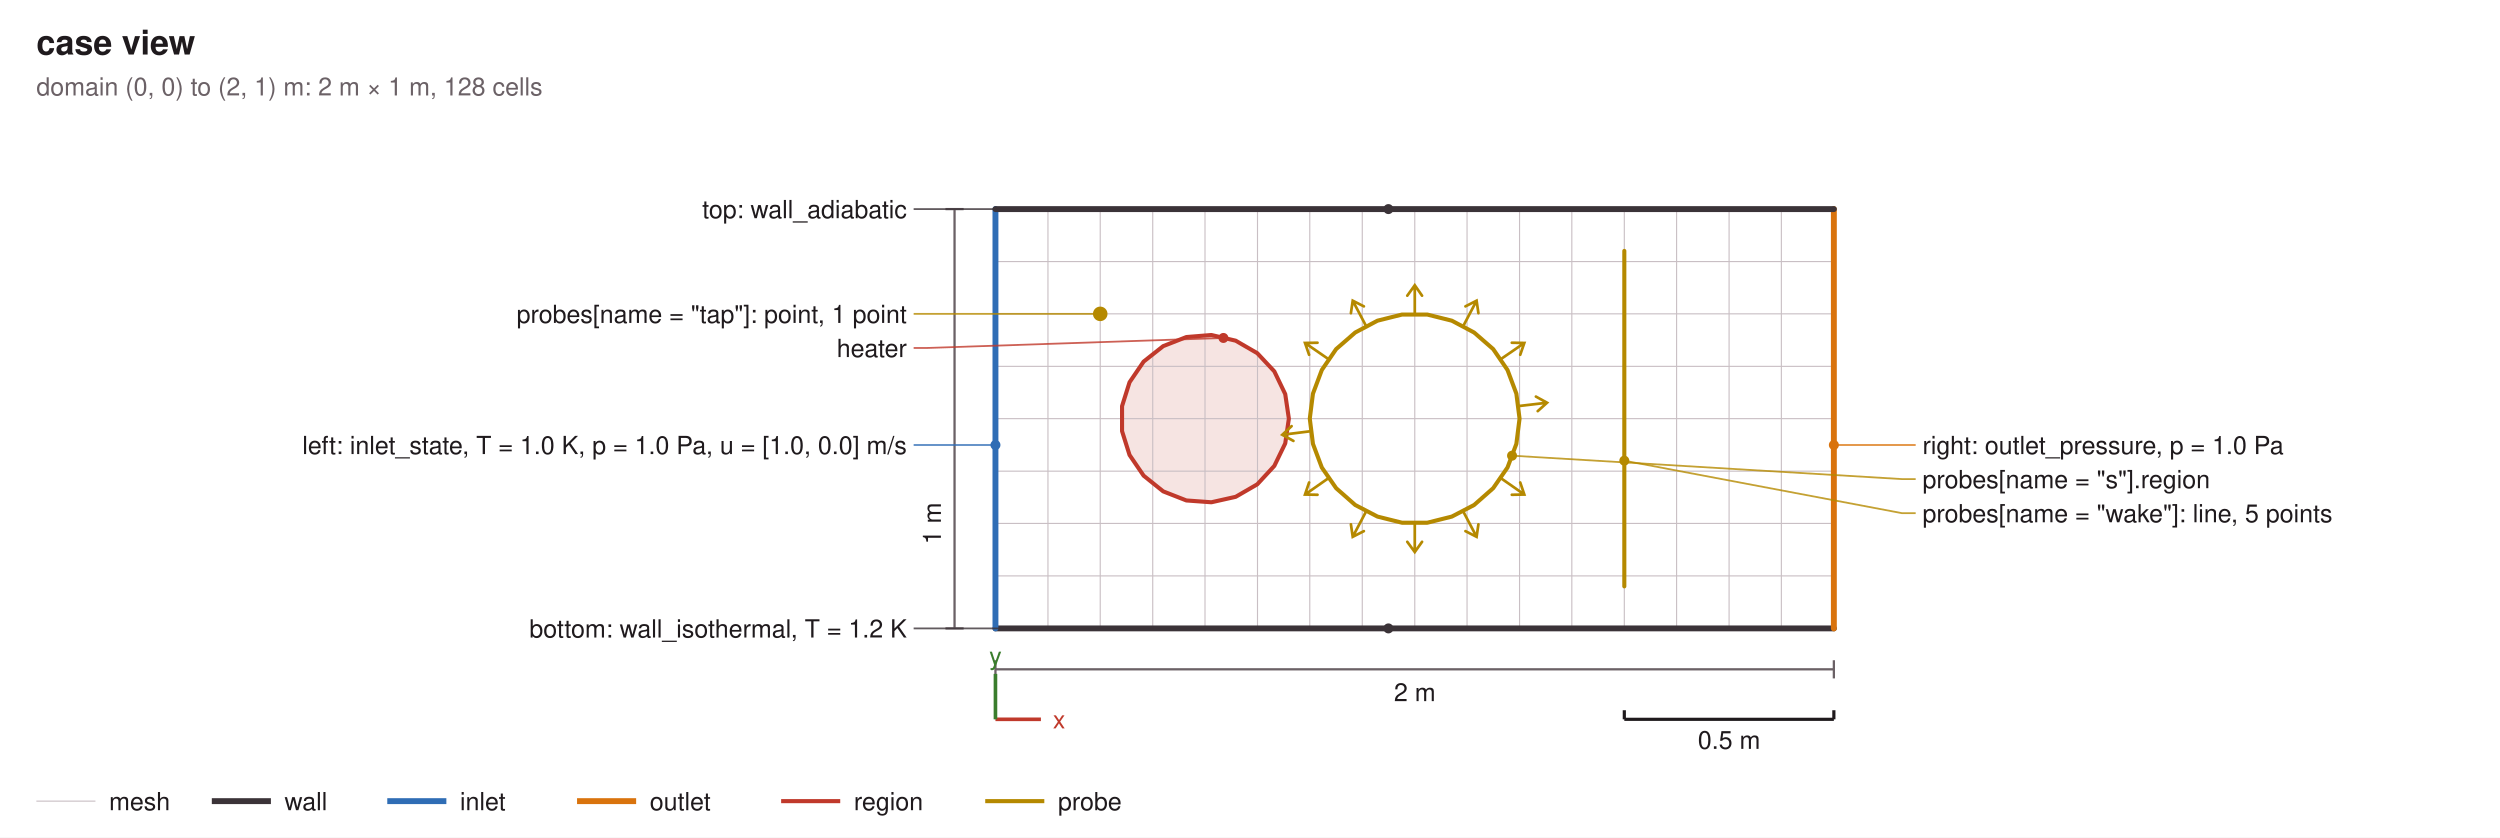
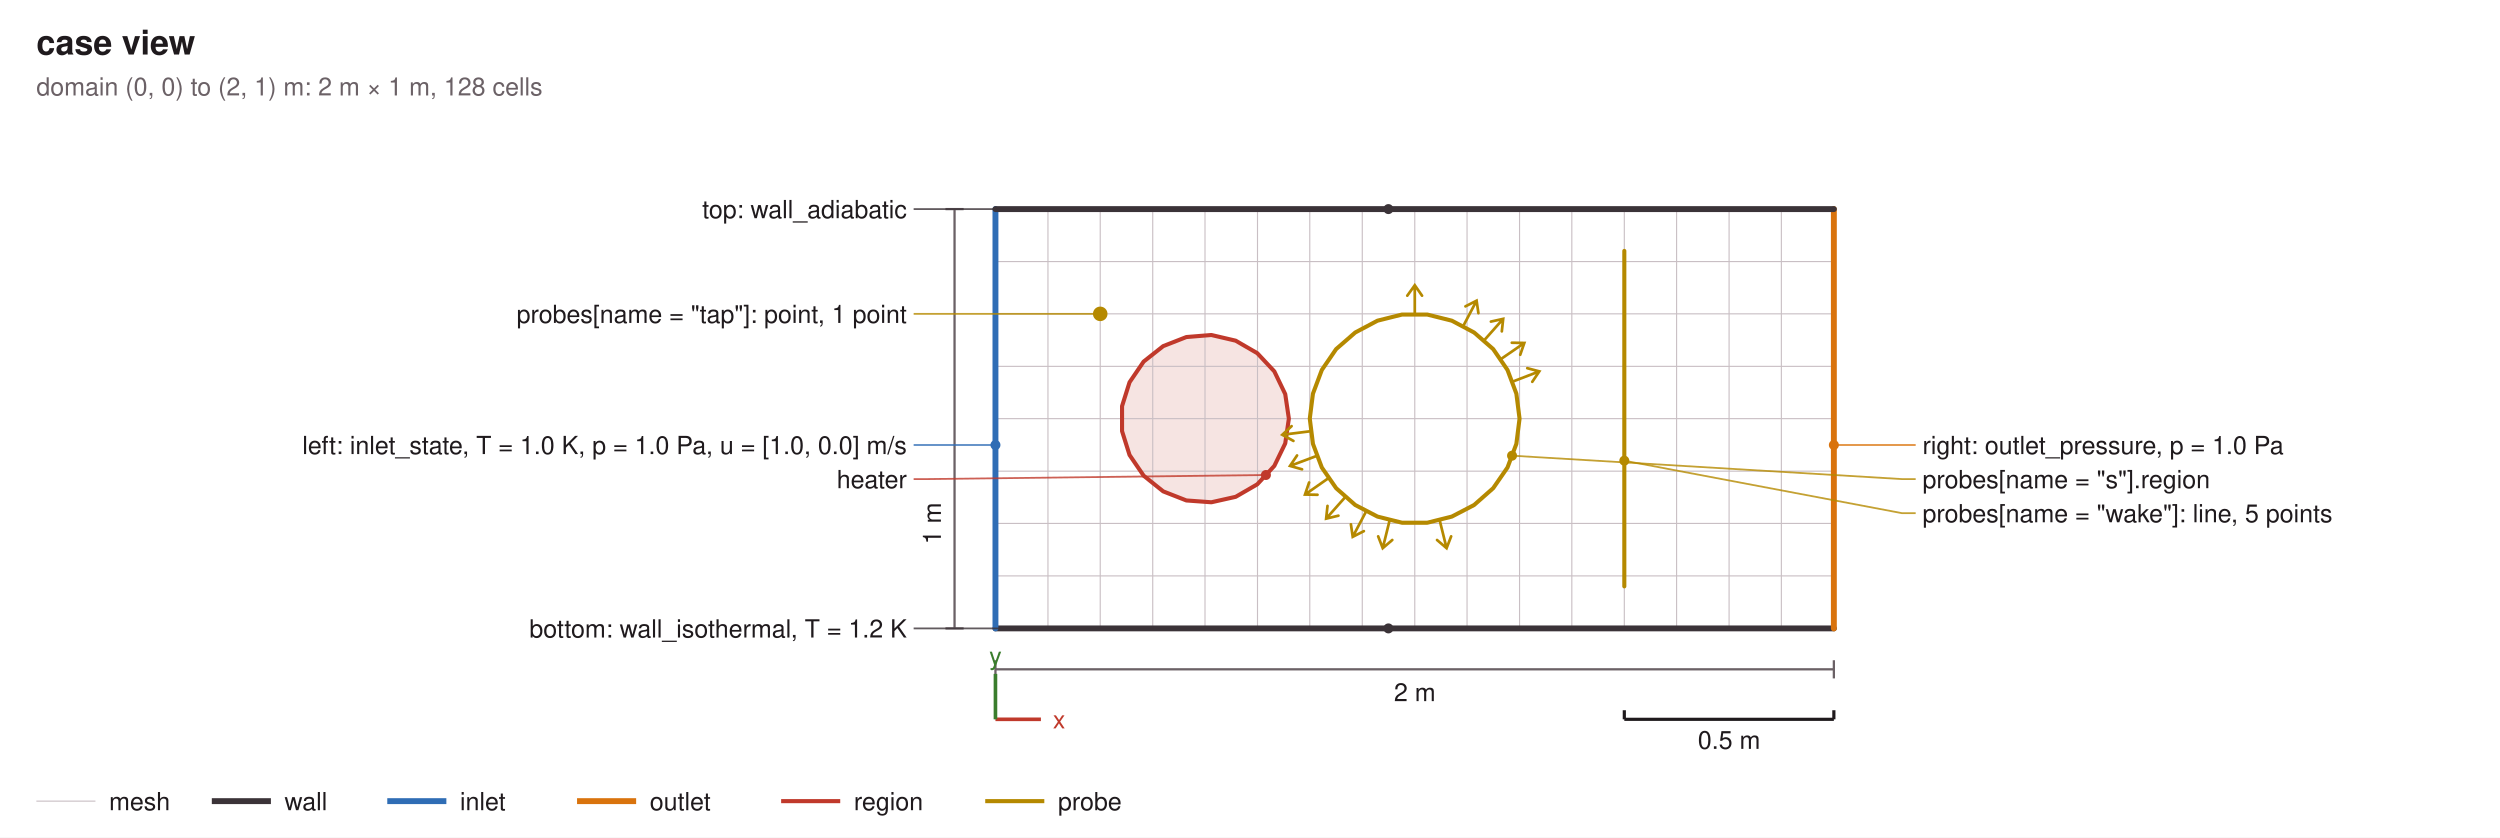
<svg xmlns="http://www.w3.org/2000/svg" width="1100.0" height="368.5" viewBox="0 0 1100.0 368.5" font-family="Helvetica, Arial, DejaVu Sans, sans-serif" font-size="11">
  <rect width="100%" height="100%" fill="#ffffff" />
  <text x="16" y="24" font-size="15" font-weight="bold" fill="#1f1a1d">case view</text>
  <text x="16" y="42" fill="#6b6166">domain (0, 0) to (2, 1) m: 2 m × 1 m, 128 cells</text>
-   <path d="M567.1 184.2 L565.5 173.4 L560.7 163.4 L553.2 155.4 L543.7 149.9 L533.0 147.4 L522.0 148.3 L511.8 152.3 L503.2 159.1 L497.0 168.2 L493.7 178.7 L493.7 189.7 L497.0 200.2 L503.2 209.3 L511.8 216.2 L522.0 220.2 L533.0 221.0 L543.7 218.6 L553.2 213.1 L560.7 205.0 L565.5 195.1 L567.1 184.2Z" fill="#c0392b" fill-opacity="0.14" fill-rule="evenodd" stroke="none" />
+   <path d="M493.7 189.7 L493.7 178.7 L497.0 168.2 L503.2 159.1 L511.8 152.3 L522.0 148.3 L533.0 147.4 L543.7 149.9 L553.2 155.4 L560.7 163.4 L565.5 173.4 L567.1 184.2 L565.5 195.1 L560.7 205.0 L553.2 213.1 L543.7 218.6 L533.0 221.0 L522.0 220.2 L511.8 216.2 L503.2 209.3 L497.0 200.2 L493.7 189.7Z" fill="#c0392b" fill-opacity="0.14" fill-rule="evenodd" stroke="none" />
  <g>
-     <path d="M461.1 253.4 L438.0 253.4M461.1 253.4 L461.1 276.5M461.1 253.4 L461.1 230.3M461.1 253.4 L484.1 253.4M438.0 253.4 L438.0 276.5M438.0 253.4 L438.0 230.3M438.0 276.5 L461.1 276.5M461.1 276.5 L484.1 276.5M461.1 230.3 L438.0 230.3M461.1 230.3 L461.1 207.3M461.1 230.3 L484.1 230.3M438.0 230.3 L438.0 207.3M461.1 207.3 L438.0 207.3M461.1 207.3 L461.1 184.2M461.1 207.3 L484.1 207.3M438.0 207.3 L438.0 184.2M461.1 184.2 L438.0 184.2M461.1 184.2 L461.1 161.2M461.1 184.2 L484.1 184.2M438.0 184.2 L438.0 161.2M461.1 161.2 L438.0 161.2M461.1 161.2 L461.1 138.1M461.1 161.2 L484.1 161.2M438.0 161.2 L438.0 138.1M461.1 138.1 L438.0 138.1M461.1 138.1 L461.1 115.1M461.1 138.1 L484.1 138.1M438.0 138.1 L438.0 115.1M461.1 115.1 L438.0 115.1M461.1 115.1 L461.1 92.0M461.1 115.1 L484.1 115.1M438.0 115.1 L438.0 92.0M461.1 92.0 L438.0 92.0M461.1 92.0 L484.1 92.0M484.1 253.4 L484.1 276.5M484.1 253.4 L484.1 230.3M484.1 253.4 L507.2 253.4M484.1 276.5 L507.2 276.5M484.1 230.3 L484.1 207.3M484.1 230.3 L507.2 230.3M484.1 207.3 L484.1 184.2M484.1 207.3 L507.2 207.3M484.1 184.2 L484.1 161.2M484.1 184.2 L507.2 184.2M484.1 161.2 L484.1 138.1M484.1 161.2 L507.2 161.2M484.1 138.1 L484.1 115.1M484.1 138.1 L507.2 138.1M484.1 115.1 L484.1 92.0M484.1 115.1 L507.2 115.1M484.1 92.0 L507.2 92.0M507.2 253.4 L507.2 276.5M507.2 253.4 L507.2 230.3M507.2 253.4 L530.2 253.4M507.2 276.5 L530.2 276.5M507.2 230.3 L507.2 207.3M507.2 230.3 L530.2 230.3M507.2 207.3 L507.2 184.2M507.2 207.3 L530.2 207.3M507.2 184.2 L507.2 161.2M507.2 184.2 L530.2 184.2M507.2 161.2 L507.2 138.1M507.2 161.2 L530.2 161.2M507.2 138.1 L507.2 115.1M507.2 138.1 L530.2 138.1M507.2 115.1 L507.2 92.0M507.2 115.1 L530.2 115.1M507.2 92.0 L530.2 92.0M530.2 253.4 L530.2 276.5M530.2 253.4 L530.2 230.3M530.2 253.4 L553.3 253.4M530.2 276.5 L553.3 276.5M530.2 230.3 L530.2 207.3M530.2 230.3 L553.3 230.3M530.2 207.3 L530.2 184.2M530.2 207.3 L553.3 207.3M530.2 184.2 L530.2 161.2M530.2 184.2 L553.3 184.2M530.2 161.2 L530.2 138.1M530.2 161.2 L553.3 161.2M530.2 138.1 L530.2 115.1M530.2 138.1 L553.3 138.1M530.2 115.1 L530.2 92.0M530.2 115.1 L553.3 115.1M530.2 92.0 L553.3 92.0M553.3 253.4 L553.3 276.5M553.3 253.4 L553.3 230.3M553.3 253.4 L576.3 253.4M553.3 276.5 L576.3 276.5M553.3 230.3 L553.3 207.3M553.3 230.3 L576.3 230.3M553.3 207.3 L553.3 184.2M553.3 207.3 L576.3 207.3M553.3 184.2 L553.3 161.2M553.3 184.2 L576.3 184.2M553.3 161.2 L553.3 138.1M553.3 161.2 L576.3 161.2M553.3 138.1 L553.3 115.1M553.3 138.1 L576.3 138.1M553.3 115.1 L553.3 92.0M553.3 115.1 L576.3 115.1M553.3 92.0 L576.3 92.0M576.3 253.4 L576.3 276.5M576.3 253.4 L576.3 230.3M576.3 253.4 L599.4 253.4M576.3 276.5 L599.4 276.5M576.3 230.3 L576.3 207.3M576.3 230.3 L599.4 230.3M576.3 207.3 L576.3 184.2M576.3 207.3 L599.4 207.3M576.3 184.2 L576.3 161.2M576.3 184.2 L599.4 184.2M576.3 161.2 L576.3 138.1M576.3 161.2 L599.4 161.2M576.3 138.1 L576.3 115.1M576.3 138.1 L599.4 138.1M576.3 115.1 L576.3 92.0M576.3 115.1 L599.4 115.1M576.3 92.0 L599.4 92.0M599.4 253.4 L599.4 276.5M599.4 253.4 L599.4 230.3M599.4 253.4 L622.5 253.4M599.4 276.5 L622.5 276.5M599.4 230.3 L599.4 207.3M599.4 230.3 L622.5 230.3M599.4 207.3 L599.4 184.2M599.4 207.3 L622.5 207.3M599.4 184.2 L599.4 161.2M599.4 184.2 L622.5 184.2M599.4 161.2 L599.4 138.1M599.4 161.2 L622.5 161.2M599.4 138.1 L599.4 115.1M599.4 138.1 L622.5 138.1M599.4 115.1 L599.4 92.0M599.4 115.1 L622.5 115.1M599.4 92.0 L622.5 92.0M622.5 253.4 L622.5 276.5M622.5 253.4 L622.5 230.3M622.5 253.4 L645.5 253.4M622.5 276.5 L645.5 276.5M622.5 230.3 L622.5 207.3M622.5 230.3 L645.5 230.3M622.5 207.3 L622.5 184.2M622.5 207.3 L645.5 207.3M622.5 184.2 L622.5 161.2M622.5 184.2 L645.5 184.2M622.5 161.2 L622.5 138.1M622.5 161.2 L645.5 161.2M622.5 138.1 L622.5 115.1M622.5 138.1 L645.5 138.1M622.5 115.1 L622.5 92.0M622.5 115.1 L645.5 115.1M622.5 92.0 L645.5 92.0M645.5 253.4 L645.5 276.5M645.5 253.4 L645.5 230.3M645.5 253.4 L668.6 253.4M645.5 276.5 L668.6 276.5M645.5 230.3 L645.5 207.3M645.5 230.3 L668.6 230.3M645.5 207.3 L645.5 184.2M645.5 207.3 L668.6 207.3M645.5 184.2 L645.5 161.2M645.5 184.2 L668.6 184.2M645.5 161.2 L645.5 138.1M645.5 161.2 L668.6 161.2M645.5 138.1 L645.5 115.1M645.5 138.1 L668.6 138.1M645.5 115.1 L645.5 92.0M645.5 115.1 L668.6 115.1M645.5 92.0 L668.6 92.0M668.6 253.4 L668.6 276.5M668.6 253.4 L668.6 230.3M668.6 253.4 L691.6 253.4M668.6 276.5 L691.6 276.5M668.6 230.3 L668.6 207.3M668.6 230.3 L691.6 230.3M668.6 207.3 L668.6 184.2M668.6 207.3 L691.6 207.3M668.6 184.2 L668.6 161.2M668.6 184.2 L691.6 184.2M668.6 161.2 L668.6 138.1M668.6 161.2 L691.6 161.2M668.6 138.1 L668.6 115.1M668.6 138.1 L691.6 138.1M668.6 115.1 L668.6 92.0M668.6 115.1 L691.6 115.1M668.6 92.0 L691.6 92.0M691.6 253.4 L691.6 276.5M691.6 253.4 L691.6 230.3M691.6 253.4 L714.7 253.4M691.6 276.5 L714.7 276.5M691.6 230.3 L691.6 207.3M691.6 230.3 L714.7 230.3M691.6 207.3 L691.6 184.2M691.6 207.3 L714.7 207.3M691.6 184.2 L691.6 161.2M691.6 184.2 L714.7 184.2M691.6 161.2 L691.6 138.1M691.6 161.2 L714.7 161.2M691.6 138.1 L691.6 115.1M691.6 138.1 L714.7 138.1M691.6 115.1 L691.6 92.0M691.6 115.1 L714.7 115.1M691.6 92.0 L714.7 92.0M714.7 253.4 L714.7 276.5M714.7 253.4 L714.7 230.3M714.7 253.4 L737.7 253.4M714.7 276.5 L737.7 276.5M714.7 230.3 L714.7 207.3M714.7 230.3 L737.7 230.3M714.7 207.3 L714.7 184.2M714.7 207.3 L737.7 207.3M714.7 184.2 L714.7 161.2M714.7 184.2 L737.7 184.2M714.7 161.2 L714.7 138.1M714.7 161.2 L737.7 161.2M714.7 138.1 L714.7 115.1M714.7 138.1 L737.7 138.1M714.7 115.1 L714.7 92.0M714.7 115.1 L737.7 115.1M714.7 92.0 L737.7 92.0M737.7 253.4 L737.7 276.5M737.7 253.4 L737.7 230.3M737.7 253.4 L760.8 253.4M737.7 276.5 L760.8 276.5M737.7 230.3 L737.7 207.3M737.7 230.3 L760.8 230.3M737.7 207.3 L737.7 184.2M737.7 207.3 L760.8 207.3M737.7 184.2 L737.7 161.2M737.7 184.2 L760.8 184.2M737.7 161.2 L737.7 138.1M737.7 161.2 L760.8 161.2M737.7 138.1 L737.7 115.1M737.7 138.1 L760.8 138.1M737.7 115.1 L737.7 92.0M737.7 115.1 L760.8 115.1M737.7 92.0 L760.8 92.0M760.8 253.4 L760.8 276.5M760.8 253.4 L760.8 230.3M760.8 253.4 L783.8 253.4M760.8 276.5 L783.8 276.5M760.8 230.3 L760.8 207.3M760.8 230.3 L783.8 230.3M760.8 207.3 L760.8 184.2M760.8 207.3 L783.8 207.3M760.8 184.2 L760.8 161.2M760.8 184.2 L783.8 184.2M760.8 161.2 L760.8 138.1M760.8 161.2 L783.8 161.2M760.8 138.1 L760.8 115.1M760.8 138.1 L783.8 138.1M760.8 115.1 L760.8 92.0M760.8 115.1 L783.8 115.1M760.8 92.0 L783.8 92.0M783.8 253.4 L783.8 276.5M783.8 253.4 L783.8 230.3M783.8 253.4 L806.9 253.4M783.8 276.5 L806.9 276.5M783.8 230.3 L783.8 207.3M783.8 230.3 L806.9 230.3M783.8 207.3 L783.8 184.2M783.8 207.3 L806.9 207.3M783.8 184.2 L783.8 161.2M783.8 184.2 L806.9 184.2M783.8 161.2 L783.8 138.1M783.8 161.2 L806.9 161.2M783.8 138.1 L783.8 115.1M783.8 138.1 L806.9 138.1M783.8 115.1 L783.8 92.0M783.8 115.1 L806.9 115.1M783.8 92.0 L806.9 92.0M806.9 253.4 L806.9 276.5M806.9 253.4 L806.9 230.3M806.9 230.3 L806.9 207.3M806.9 207.3 L806.9 184.2M806.9 184.2 L806.9 161.2M806.9 161.2 L806.9 138.1M806.9 138.1 L806.9 115.1M806.9 115.1 L806.9 92.0" fill="none" stroke="#c9bfc4" stroke-width="0.5" stroke-linecap="round" stroke-linejoin="round" />
+     <path d="M438.0 276.5 L438.0 253.4M438.0 276.5 L461.1 276.5M438.0 253.4 L438.0 230.3M438.0 253.4 L461.1 253.4M438.0 230.3 L438.0 207.3M438.0 230.3 L461.1 230.3M438.0 207.3 L438.0 184.2M438.0 207.3 L461.1 207.3M438.0 184.2 L438.0 161.2M438.0 184.2 L461.1 184.2M438.0 161.2 L438.0 138.1M438.0 161.2 L461.1 161.2M438.0 138.1 L438.0 115.1M438.0 138.1 L461.1 138.1M438.0 115.1 L438.0 92.0M438.0 115.1 L461.1 115.1M438.0 92.0 L461.1 92.0M461.1 276.5 L461.1 253.4M461.1 276.5 L484.1 276.5M461.1 253.4 L461.1 230.3M461.1 253.4 L484.1 253.4M461.1 230.3 L461.1 207.3M461.1 230.3 L484.1 230.3M461.1 207.3 L461.1 184.2M461.1 207.3 L484.1 207.3M461.1 184.2 L461.1 161.2M461.1 184.2 L484.1 184.2M461.1 161.2 L461.1 138.1M461.1 161.2 L484.1 161.2M461.1 138.1 L461.1 115.1M461.1 138.1 L484.1 138.1M461.1 115.1 L461.1 92.0M461.1 115.1 L484.1 115.1M461.1 92.0 L484.1 92.0M484.1 276.5 L484.1 253.4M484.1 276.5 L507.2 276.5M484.1 253.4 L484.1 230.3M484.1 253.4 L507.2 253.4M484.1 230.3 L484.1 207.3M484.1 230.3 L507.2 230.3M484.1 207.3 L484.1 184.2M484.1 207.3 L507.2 207.3M484.1 184.2 L484.1 161.2M484.1 184.2 L507.2 184.2M484.1 161.2 L484.1 138.1M484.1 161.2 L507.2 161.2M484.1 138.1 L484.1 115.1M484.1 138.1 L507.2 138.1M484.1 115.1 L484.1 92.0M484.1 115.1 L507.2 115.1M484.1 92.0 L507.2 92.0M507.2 276.5 L507.2 253.4M507.2 276.5 L530.2 276.5M507.2 253.4 L507.2 230.3M507.2 253.4 L530.2 253.4M507.2 230.3 L507.2 207.3M507.2 230.3 L530.2 230.3M507.2 207.3 L507.2 184.2M507.2 207.3 L530.2 207.3M507.2 184.2 L507.2 161.2M507.2 184.2 L530.2 184.2M507.2 161.2 L507.2 138.1M507.2 161.2 L530.2 161.2M507.2 138.1 L507.2 115.1M507.2 138.1 L530.2 138.1M507.2 115.1 L507.2 92.0M507.2 115.1 L530.2 115.1M507.2 92.0 L530.2 92.0M530.2 276.5 L530.2 253.4M530.2 276.5 L553.3 276.5M530.2 253.4 L530.2 230.3M530.2 253.4 L553.3 253.4M530.2 230.3 L530.2 207.3M530.2 230.3 L553.3 230.3M530.2 207.3 L530.2 184.2M530.2 207.3 L553.3 207.3M530.2 184.2 L530.2 161.2M530.2 184.2 L553.3 184.2M530.2 161.2 L530.2 138.1M530.2 161.2 L553.3 161.2M530.2 138.1 L530.2 115.1M530.2 138.1 L553.3 138.1M530.2 115.1 L530.2 92.0M530.2 115.1 L553.3 115.1M530.2 92.0 L553.3 92.0M553.3 276.5 L553.3 253.4M553.3 276.5 L576.3 276.5M553.3 253.4 L553.3 230.3M553.3 253.4 L576.3 253.4M553.3 230.3 L553.3 207.3M553.3 230.3 L576.3 230.3M553.3 207.3 L553.3 184.2M553.3 207.3 L576.3 207.3M553.3 184.2 L553.3 161.2M553.3 184.2 L576.3 184.2M553.3 161.2 L553.3 138.1M553.3 161.2 L576.3 161.2M553.3 138.1 L553.3 115.1M553.3 138.1 L576.3 138.1M553.3 115.1 L553.3 92.0M553.3 115.1 L576.3 115.1M553.3 92.0 L576.3 92.0M576.3 276.5 L576.3 253.4M576.3 276.5 L599.4 276.5M576.3 253.4 L576.3 230.3M576.3 253.4 L599.4 253.4M576.3 230.3 L576.3 207.3M576.3 230.3 L599.4 230.3M576.3 207.3 L576.3 184.2M576.3 207.3 L599.4 207.3M576.3 184.2 L576.3 161.2M576.3 184.2 L599.4 184.2M576.3 161.2 L576.3 138.1M576.3 161.2 L599.4 161.2M576.3 138.1 L576.3 115.1M576.3 138.1 L599.4 138.1M576.3 115.1 L576.3 92.0M576.3 115.1 L599.4 115.1M576.3 92.0 L599.4 92.0M599.4 276.5 L599.4 253.4M599.4 276.5 L622.5 276.5M599.4 253.4 L599.4 230.3M599.4 253.4 L622.5 253.4M599.4 230.3 L599.4 207.3M599.4 230.3 L622.5 230.3M599.4 207.3 L599.4 184.2M599.4 207.3 L622.5 207.3M599.4 184.2 L599.4 161.2M599.4 184.2 L622.5 184.2M599.4 161.2 L599.4 138.1M599.4 161.2 L622.5 161.2M599.4 138.1 L599.4 115.1M599.4 138.1 L622.5 138.1M599.4 115.1 L599.4 92.0M599.4 115.1 L622.5 115.1M599.4 92.0 L622.5 92.0M622.5 276.5 L622.5 253.4M622.5 276.5 L645.5 276.5M622.5 253.4 L622.5 230.3M622.5 253.4 L645.5 253.4M622.5 230.3 L622.5 207.3M622.5 230.3 L645.5 230.3M622.5 207.3 L622.5 184.2M622.5 207.3 L645.5 207.3M622.5 184.2 L622.5 161.2M622.5 184.2 L645.5 184.2M622.5 161.2 L622.5 138.1M622.5 161.2 L645.5 161.2M622.5 138.1 L622.5 115.1M622.5 138.1 L645.5 138.1M622.5 115.1 L622.5 92.0M622.5 115.1 L645.5 115.1M622.5 92.0 L645.5 92.0M645.5 276.5 L645.5 253.4M645.5 276.5 L668.6 276.5M645.5 253.4 L645.5 230.3M645.5 253.4 L668.6 253.4M645.5 230.3 L645.5 207.3M645.5 230.3 L668.6 230.3M645.5 207.3 L645.5 184.2M645.5 207.3 L668.6 207.3M645.5 184.2 L645.5 161.2M645.5 184.2 L668.6 184.2M645.5 161.2 L645.5 138.1M645.5 161.2 L668.6 161.2M645.5 138.1 L645.5 115.1M645.5 138.1 L668.6 138.1M645.5 115.1 L645.5 92.0M645.5 115.1 L668.6 115.1M645.5 92.0 L668.6 92.0M668.6 276.5 L668.6 253.4M668.6 276.5 L691.6 276.5M668.6 253.4 L668.6 230.3M668.6 253.4 L691.6 253.4M668.6 230.3 L668.6 207.3M668.6 230.3 L691.6 230.3M668.6 207.3 L668.6 184.2M668.6 207.3 L691.6 207.3M668.6 184.2 L668.6 161.2M668.6 184.2 L691.6 184.2M668.6 161.2 L668.6 138.1M668.6 161.2 L691.6 161.2M668.6 138.1 L668.6 115.1M668.6 138.1 L691.6 138.1M668.6 115.1 L668.6 92.0M668.6 115.1 L691.6 115.1M668.6 92.0 L691.6 92.0M691.6 276.5 L691.6 253.4M691.6 276.5 L714.7 276.5M691.6 253.4 L691.6 230.3M691.6 253.4 L714.7 253.4M691.6 230.3 L691.6 207.3M691.6 230.3 L714.7 230.3M691.6 207.3 L691.6 184.2M691.6 207.3 L714.7 207.3M691.6 184.2 L691.6 161.2M691.6 184.2 L714.7 184.2M691.6 161.2 L691.6 138.1M691.6 161.2 L714.7 161.2M691.6 138.1 L691.6 115.1M691.6 138.1 L714.7 138.1M691.6 115.1 L691.6 92.0M691.6 115.1 L714.7 115.1M691.6 92.0 L714.7 92.0M714.7 276.5 L714.7 253.4M714.7 276.5 L737.7 276.5M714.7 253.4 L714.7 230.3M714.7 253.4 L737.7 253.4M714.7 230.3 L714.7 207.3M714.7 230.3 L737.7 230.3M714.7 207.3 L714.7 184.2M714.7 207.3 L737.7 207.3M714.7 184.2 L714.7 161.2M714.7 184.2 L737.7 184.2M714.7 161.2 L714.7 138.1M714.7 161.2 L737.7 161.2M714.7 138.1 L714.7 115.1M714.7 138.1 L737.7 138.1M714.7 115.1 L714.7 92.0M714.7 115.1 L737.7 115.1M714.7 92.0 L737.7 92.0M737.7 276.5 L737.7 253.4M737.7 276.5 L760.8 276.5M737.7 253.4 L737.7 230.3M737.7 253.4 L760.8 253.4M737.7 230.3 L737.7 207.3M737.7 230.3 L760.8 230.3M737.7 207.3 L737.7 184.2M737.7 207.3 L760.8 207.3M737.7 184.2 L737.7 161.2M737.7 184.2 L760.8 184.2M737.7 161.2 L737.7 138.1M737.7 161.2 L760.8 161.2M737.7 138.1 L737.7 115.1M737.7 138.1 L760.8 138.1M737.7 115.1 L737.7 92.0M737.7 115.1 L760.8 115.1M737.7 92.0 L760.8 92.0M760.8 276.5 L760.8 253.4M760.8 276.5 L783.8 276.5M760.8 253.4 L760.8 230.3M760.8 253.4 L783.8 253.4M760.8 230.3 L760.8 207.3M760.8 230.3 L783.8 230.3M760.8 207.3 L760.8 184.2M760.8 207.3 L783.8 207.3M760.8 184.2 L760.8 161.2M760.8 184.2 L783.8 184.2M760.8 161.2 L760.8 138.1M760.8 161.2 L783.8 161.2M760.8 138.1 L760.8 115.1M760.8 138.1 L783.8 138.1M760.8 115.1 L760.8 92.0M760.8 115.1 L783.8 115.1M760.8 92.0 L783.8 92.0M783.8 276.5 L783.8 253.4M783.8 276.5 L806.9 276.5M783.8 253.4 L783.8 230.3M783.8 253.4 L806.9 253.4M783.8 230.3 L783.8 207.3M783.8 230.3 L806.9 230.3M783.8 207.3 L783.8 184.2M783.8 207.3 L806.9 207.3M783.8 184.2 L783.8 161.2M783.8 184.2 L806.9 184.2M783.8 161.2 L783.8 138.1M783.8 161.2 L806.9 161.2M783.8 138.1 L783.8 115.1M783.8 138.1 L806.9 138.1M783.8 115.1 L783.8 92.0M783.8 115.1 L806.9 115.1M783.8 92.0 L806.9 92.0M806.9 276.5 L806.9 253.4M806.9 253.4 L806.9 230.3M806.9 230.3 L806.9 207.3M806.9 207.3 L806.9 184.2M806.9 184.2 L806.9 161.2M806.9 161.2 L806.9 138.1M806.9 138.1 L806.9 115.1M806.9 115.1 L806.9 92.0" fill="none" stroke="#c9bfc4" stroke-width="0.5" stroke-linecap="round" stroke-linejoin="round" />
  </g>
  <g>
    <path d="M438.0 276.5 L461.1 276.5M461.1 276.5 L484.1 276.5M484.1 276.5 L507.2 276.5M507.2 276.5 L530.2 276.5M530.2 276.5 L553.3 276.5M553.3 276.5 L576.3 276.5M576.3 276.5 L599.4 276.5M599.4 276.5 L622.5 276.5M622.5 276.5 L645.5 276.5M645.5 276.5 L668.6 276.5M668.6 276.5 L691.6 276.5M691.6 276.5 L714.7 276.5M714.7 276.5 L737.7 276.5M737.7 276.5 L760.8 276.5M760.8 276.5 L783.8 276.5M783.8 276.5 L806.9 276.5" fill="none" stroke="#3b3338" stroke-width="2.6" stroke-linecap="round" stroke-linejoin="round" />
  </g>
  <g>
-     <path d="M438.0 253.4 L438.0 276.5M438.0 230.3 L438.0 253.4M438.0 207.3 L438.0 230.3M438.0 184.2 L438.0 207.3M438.0 161.2 L438.0 184.2M438.0 138.1 L438.0 161.2M438.0 115.1 L438.0 138.1M438.0 92.0 L438.0 115.1" fill="none" stroke="#2f6db5" stroke-width="2.6" stroke-linecap="round" stroke-linejoin="round" />
+     <path d="M438.0 276.5 L438.0 253.4M438.0 253.4 L438.0 230.3M438.0 230.3 L438.0 207.3M438.0 207.3 L438.0 184.2M438.0 184.2 L438.0 161.2M438.0 161.2 L438.0 138.1M438.0 138.1 L438.0 115.1M438.0 115.1 L438.0 92.0" fill="none" stroke="#2f6db5" stroke-width="2.6" stroke-linecap="round" stroke-linejoin="round" />
  </g>
  <g>
    <path d="M806.9 276.5 L806.9 253.4M806.9 253.4 L806.9 230.3M806.9 230.3 L806.9 207.3M806.9 207.3 L806.9 184.2M806.9 184.2 L806.9 161.2M806.9 161.2 L806.9 138.1M806.9 138.1 L806.9 115.1M806.9 115.1 L806.9 92.0" fill="none" stroke="#d9730d" stroke-width="2.6" stroke-linecap="round" stroke-linejoin="round" />
  </g>
  <g>
-     <path d="M461.1 92.0 L438.0 92.0M484.1 92.0 L461.1 92.0M507.2 92.0 L484.1 92.0M530.2 92.0 L507.2 92.0M553.3 92.0 L530.2 92.0M576.3 92.0 L553.3 92.0M599.4 92.0 L576.3 92.0M622.5 92.0 L599.4 92.0M645.5 92.0 L622.5 92.0M668.6 92.0 L645.5 92.0M691.6 92.0 L668.6 92.0M714.7 92.0 L691.6 92.0M737.7 92.0 L714.7 92.0M760.8 92.0 L737.7 92.0M783.8 92.0 L760.8 92.0M806.9 92.0 L783.8 92.0" fill="none" stroke="#3b3338" stroke-width="2.6" stroke-linecap="round" stroke-linejoin="round" />
+     <path d="M438.0 92.0 L461.1 92.0M461.1 92.0 L484.1 92.0M484.1 92.0 L507.2 92.0M507.2 92.0 L530.2 92.0M530.2 92.0 L553.3 92.0M553.3 92.0 L576.3 92.0M576.3 92.0 L599.4 92.0M599.4 92.0 L622.5 92.0M622.5 92.0 L645.5 92.0M645.5 92.0 L668.6 92.0M668.6 92.0 L691.6 92.0M691.6 92.0 L714.7 92.0M714.7 92.0 L737.7 92.0M737.7 92.0 L760.8 92.0M760.8 92.0 L783.8 92.0M783.8 92.0 L806.9 92.0" fill="none" stroke="#3b3338" stroke-width="2.6" stroke-linecap="round" stroke-linejoin="round" />
  </g>
  <g>
-     <path d="M567.1 184.2 L565.5 173.4M565.5 173.4 L560.7 163.4M560.7 163.4 L553.2 155.4M553.2 155.4 L543.7 149.9M543.7 149.9 L533.0 147.4M533.0 147.4 L522.0 148.3M522.0 148.3 L511.8 152.3M511.8 152.3 L503.2 159.1M503.2 159.1 L497.0 168.2M497.0 168.2 L493.7 178.7M493.7 178.7 L493.7 189.7M493.7 189.7 L497.0 200.2M497.0 200.2 L503.2 209.3M503.2 209.3 L511.8 216.2M511.8 216.2 L522.0 220.2M522.0 220.2 L533.0 221.0M533.0 221.0 L543.7 218.6M543.7 218.6 L553.2 213.1M553.2 213.1 L560.7 205.0M560.7 205.0 L565.5 195.1M565.5 195.1 L567.1 184.2" fill="none" stroke="#c0392b" stroke-width="1.8" stroke-linecap="round" stroke-linejoin="round" />
+     <path d="M493.7 189.7 L493.7 178.7M493.7 189.7 L497.0 200.2M493.7 178.7 L497.0 168.2M497.0 200.2 L503.2 209.3M497.0 168.2 L503.2 159.1M503.2 209.3 L511.8 216.2M503.2 159.1 L511.8 152.3M511.8 216.2 L522.0 220.2M511.8 152.3 L522.0 148.3M522.0 220.2 L533.0 221.0M522.0 148.3 L533.0 147.4M533.0 221.0 L543.7 218.6M533.0 147.4 L543.7 149.9M543.7 218.6 L553.2 213.1M543.7 149.9 L553.2 155.4M553.2 213.1 L560.7 205.0M553.2 155.4 L560.7 163.4M560.7 205.0 L565.5 195.1M560.7 163.4 L565.5 173.4M565.5 195.1 L567.1 184.2M565.5 173.4 L567.1 184.2" fill="none" stroke="#c0392b" stroke-width="1.8" stroke-linecap="round" stroke-linejoin="round" />
  </g>
  <g>
-     <path d="M668.6 184.2 L667.2 173.2M667.2 173.2 L663.3 162.8M663.3 162.8 L657.0 153.6M657.0 153.6 L648.6 146.3M648.6 146.3 L638.8 141.1M638.8 141.1 L628.0 138.4M628.0 138.4 L616.9 138.4M616.9 138.4 L606.1 141.1M606.1 141.1 L596.3 146.3M596.3 146.3 L587.9 153.6M587.9 153.6 L581.6 162.8M581.6 162.8 L577.7 173.2M577.7 173.2 L576.3 184.2M576.3 184.2 L577.7 195.3M577.7 195.3 L581.6 205.7M581.6 205.7 L587.9 214.8M587.9 214.8 L596.3 222.2M596.3 222.2 L606.1 227.3M606.1 227.3 L616.9 230.0M616.9 230.0 L628.0 230.0M628.0 230.0 L638.8 227.3M638.8 227.3 L648.6 222.2M648.6 222.2 L657.0 214.8M657.0 214.8 L663.3 205.7M663.3 205.7 L667.2 195.3M667.2 195.3 L668.6 184.2" fill="none" stroke="#b58900" stroke-width="1.8" stroke-linecap="round" stroke-linejoin="round" />
-     <path d="M667.9 178.7 L680.7 177.2 M675.8 174.5 L680.7 177.2 L676.6 180.9M660.1 158.2 L670.7 150.9 M665.2 150.8 L670.7 150.9 L668.9 156.1M643.7 143.7 L649.7 132.3 M644.8 134.8 L649.7 132.3 L650.5 137.8M622.5 138.4 L622.5 125.5 M619.2 130.1 L622.5 125.5 L625.7 130.1M601.2 143.7 L595.2 132.3 M594.4 137.8 L595.2 132.3 L600.1 134.8M584.8 158.2 L574.2 150.9 M576.0 156.1 L574.2 150.9 L579.7 150.8M577.0 189.7 L564.2 191.3 M569.1 194.0 L564.2 191.3 L568.3 187.5M584.8 210.2 L574.2 217.6 M579.7 217.7 L574.2 217.6 L576.0 212.3M601.2 224.8 L595.2 236.2 M600.1 233.7 L595.2 236.2 L594.4 230.7M622.5 230.0 L622.5 242.9 M625.7 238.4 L622.5 242.9 L619.2 238.4M643.7 224.8 L649.7 236.2 M650.5 230.7 L649.7 236.2 L644.8 233.7M660.1 210.2 L670.7 217.6 M668.9 212.3 L670.7 217.6 L665.2 217.7" fill="none" stroke="#b58900" stroke-width="1.2" stroke-linecap="round" />
+     <path d="M576.3 184.2 L577.7 195.3M576.3 184.2 L577.7 173.2M577.7 195.3 L581.6 205.7M577.7 173.2 L581.6 162.8M581.6 205.7 L587.9 214.8M581.6 162.8 L587.9 153.6M587.9 214.8 L596.3 222.2M587.9 153.6 L596.3 146.3M596.3 222.2 L606.1 227.3M596.3 146.3 L606.1 141.1M606.1 227.3 L616.9 230.0M606.1 141.1 L616.9 138.4M616.9 230.0 L628.0 230.0M616.9 138.4 L628.0 138.4M628.0 138.4 L638.8 141.1M628.0 230.0 L638.8 227.3M638.8 227.3 L648.6 222.2M638.8 141.1 L648.6 146.3M648.6 222.2 L657.0 214.8M648.6 146.3 L657.0 153.6M657.0 214.8 L663.3 205.7M657.0 153.6 L663.3 162.8M663.3 205.7 L667.2 195.3M663.3 162.8 L667.2 173.2M667.2 195.3 L668.6 184.2M667.2 173.2 L668.6 184.2" fill="none" stroke="#b58900" stroke-width="1.8" stroke-linecap="round" stroke-linejoin="round" />
+     <path d="M577.0 189.7 L564.2 191.3 M569.1 194.0 L564.2 191.3 L568.3 187.5M579.6 200.5 L567.6 205.0 M572.9 206.5 L567.6 205.0 L570.7 200.4M584.8 210.2 L574.2 217.6 M579.7 217.7 L574.2 217.6 L576.0 212.3M592.1 218.5 L583.5 228.2 M588.9 226.9 L583.5 228.2 L584.1 222.6M601.2 224.8 L595.2 236.2 M600.1 233.7 L595.2 236.2 L594.4 230.7M611.5 228.7 L608.4 241.2 M612.6 237.6 L608.4 241.2 L606.4 236.0M622.5 138.4 L622.5 125.5 M619.2 130.1 L622.5 125.5 L625.7 130.1M633.4 228.7 L636.5 241.2 M638.5 236.0 L636.5 241.2 L632.3 237.6M643.7 143.7 L649.7 132.3 M644.8 134.8 L649.7 132.3 L650.5 137.8M652.8 150.0 L661.4 140.3 M656.0 141.5 L661.4 140.3 L660.8 145.8M660.1 158.2 L670.7 150.9 M665.2 150.8 L670.7 150.9 L668.9 156.1M665.3 168.0 L677.3 163.4 M672.0 162.0 L677.3 163.4 L674.2 168.0" fill="none" stroke="#b58900" stroke-width="1.2" stroke-linecap="round" />
  </g>
  <g>
    <path d="M714.7 258.0 L714.7 221.1M714.7 221.1 L714.7 184.2M714.7 184.2 L714.7 147.3M714.7 147.3 L714.7 110.4" fill="none" stroke="#b58900" stroke-width="1.8" stroke-linecap="round" stroke-linejoin="round" />
  </g>
  <g>
    <circle cx="484.1" cy="138.1" r="3.2" fill="#b58900" />
  </g>
  <g stroke="#6b6166" stroke-width="1" fill="none">
    <path d="M438.0 294.5 L806.9 294.5" />
    <path d="M420.0 276.5 L420.0 92.0" />
    <path d="M438.0 290.5 L438.0 298.5 M806.9 290.5 L806.9 298.5 M416.0 276.5 L424.0 276.5 M416.0 92.0 L424.0 92.0" />
  </g>
  <text x="622.5" y="308.5" text-anchor="middle" fill="#1f1a1d">2 m</text>
  <text x="414.0" y="230.3" text-anchor="middle" fill="#1f1a1d" transform="rotate(-90 414.0 230.3)">1 m</text>
  <path d="M438.0 316.5 L458.0 316.5" stroke="#c0392b" stroke-width="1.6" />
  <text x="466.0" y="320.5" text-anchor="middle" fill="#c0392b">x</text>
  <path d="M438.0 316.5 L438.0 296.5" stroke="#3a7d2c" stroke-width="1.6" />
  <text x="438.0" y="292.5" text-anchor="middle" fill="#3a7d2c">y</text>
  <g>
    <path d="M714.7 316.5 L806.9 316.5 M714.7 312.5 L714.7 316.5 M806.9 312.5 L806.9 316.5" stroke="#1f1a1d" stroke-width="1.4" fill="none" />
  </g>
  <text x="760.8" y="329.5" text-anchor="middle" fill="#1f1a1d">0.5 m</text>
  <path d="M610.9 92.0 L408.0 92.0 L402.0 92.0" stroke="#3b3338" stroke-width="0.8" fill="none" stroke-opacity="0.8" />
  <circle cx="610.9" cy="92.0" r="2.2" fill="#3b3338" />
  <text x="399.0" y="96.0" text-anchor="end" fill="#1f1a1d">top: wall_adiabatic</text>
  <path d="M484.1 138.1 L408.0 138.1 L402.0 138.1" stroke="#b58900" stroke-width="0.8" fill="none" stroke-opacity="0.8" />
  <circle cx="484.1" cy="138.1" r="2.2" fill="#b58900" />
  <text x="399.0" y="142.1" text-anchor="end" fill="#1f1a1d">probes[name = "tap"]: point, 1 point</text>
-   <path d="M538.3 148.7 L408.0 153.1 L402.0 153.1" stroke="#c0392b" stroke-width="0.8" fill="none" stroke-opacity="0.8" />
-   <circle cx="538.3" cy="148.7" r="2.2" fill="#c0392b" />
-   <text x="399.0" y="157.1" text-anchor="end" fill="#1f1a1d">heater</text>
  <path d="M438.0 195.8 L408.0 195.8 L402.0 195.8" stroke="#2f6db5" stroke-width="0.8" fill="none" stroke-opacity="0.8" />
  <circle cx="438.0" cy="195.8" r="2.2" fill="#2f6db5" />
  <text x="399.0" y="199.8" text-anchor="end" fill="#1f1a1d">left: inlet_state, T = 1.0 K, p = 1.0 Pa, u = [1.0, 0.0] m/s</text>
+   <path d="M557.0 209.0 L408.0 210.8 L402.0 210.8" stroke="#c0392b" stroke-width="0.8" fill="none" stroke-opacity="0.8" />
+   <circle cx="557.0" cy="209.0" r="2.2" fill="#c0392b" />
+   <text x="399.0" y="214.8" text-anchor="end" fill="#1f1a1d">heater</text>
  <path d="M610.9 276.5 L408.0 276.5 L402.0 276.5" stroke="#3b3338" stroke-width="0.8" fill="none" stroke-opacity="0.8" />
  <circle cx="610.9" cy="276.5" r="2.2" fill="#3b3338" />
  <text x="399.0" y="280.5" text-anchor="end" fill="#1f1a1d">bottom: wall_isothermal, T = 1.2 K</text>
  <path d="M806.9 195.8 L836.9 195.8 L842.9 195.8" stroke="#d9730d" stroke-width="0.8" fill="none" stroke-opacity="0.8" />
  <circle cx="806.9" cy="195.8" r="2.2" fill="#d9730d" />
  <text x="845.9" y="199.8" text-anchor="start" fill="#1f1a1d">right: outlet_pressure, p = 1.0 Pa</text>
  <path d="M665.3 200.5 L836.9 210.8 L842.9 210.8" stroke="#b58900" stroke-width="0.8" fill="none" stroke-opacity="0.8" />
  <circle cx="665.3" cy="200.5" r="2.2" fill="#b58900" />
  <text x="845.9" y="214.8" text-anchor="start" fill="#1f1a1d">probes[name = "s"].region</text>
  <path d="M714.7 202.7 L836.9 225.8 L842.9 225.8" stroke="#b58900" stroke-width="0.8" fill="none" stroke-opacity="0.8" />
  <circle cx="714.7" cy="202.7" r="2.2" fill="#b58900" />
  <text x="845.9" y="229.8" text-anchor="start" fill="#1f1a1d">probes[name = "wake"]: line, 5 points</text>
  <g>
    <path d="M16.0 352.5 L42.0 352.5" stroke="#c9bfc4" stroke-width="0.5" />
    <text x="48.0" y="356.5" fill="#1f1a1d">mesh</text>
  </g>
  <g>
    <path d="M93.2 352.5 L119.2 352.5" stroke="#3b3338" stroke-width="2.6" />
    <text x="125.2" y="356.5" fill="#1f1a1d">wall</text>
  </g>
  <g>
    <path d="M170.4 352.5 L196.4 352.5" stroke="#2f6db5" stroke-width="2.6" />
    <text x="202.4" y="356.5" fill="#1f1a1d">inlet</text>
  </g>
  <g>
    <path d="M253.9 352.5 L279.9 352.5" stroke="#d9730d" stroke-width="2.6" />
    <text x="285.9" y="356.5" fill="#1f1a1d">outlet</text>
  </g>
  <g>
    <path d="M343.7 352.5 L369.7 352.5" stroke="#c0392b" stroke-width="1.8" />
    <text x="375.7" y="356.5" fill="#1f1a1d">region</text>
  </g>
  <g>
    <path d="M433.5 352.5 L459.5 352.5" stroke="#b58900" stroke-width="1.8" />
    <text x="465.5" y="356.5" fill="#1f1a1d">probe</text>
  </g>
</svg>
